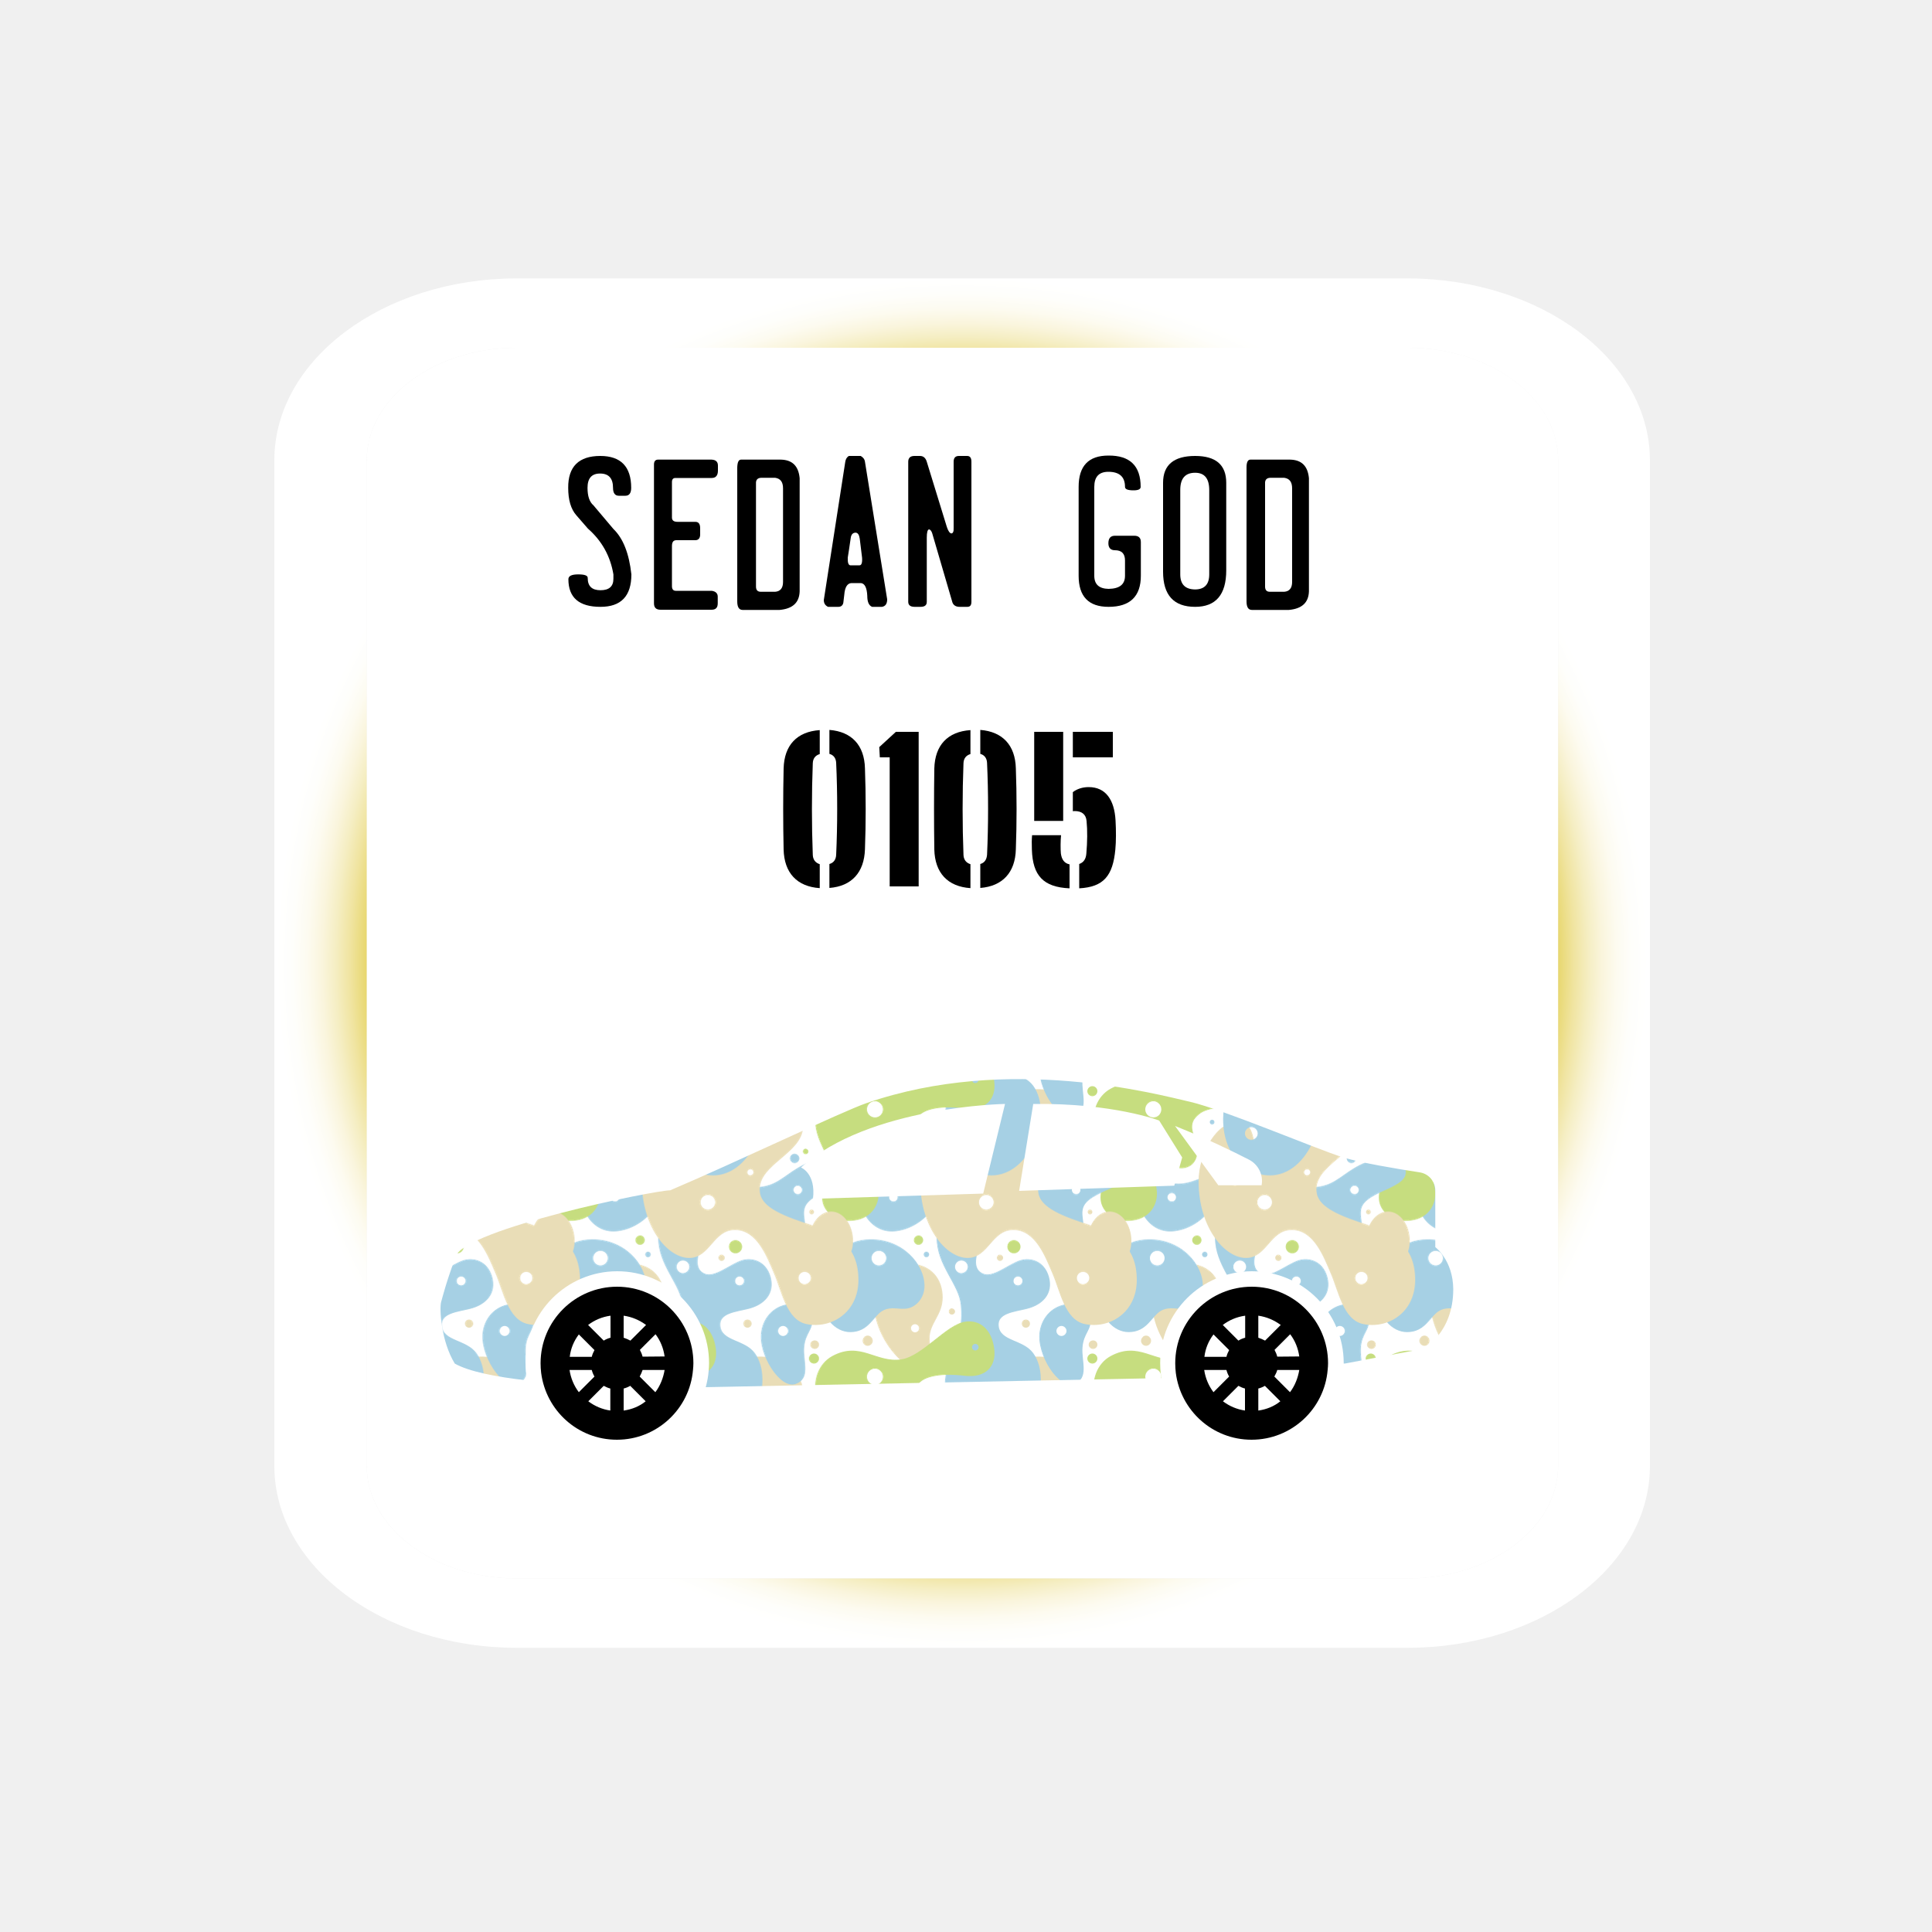
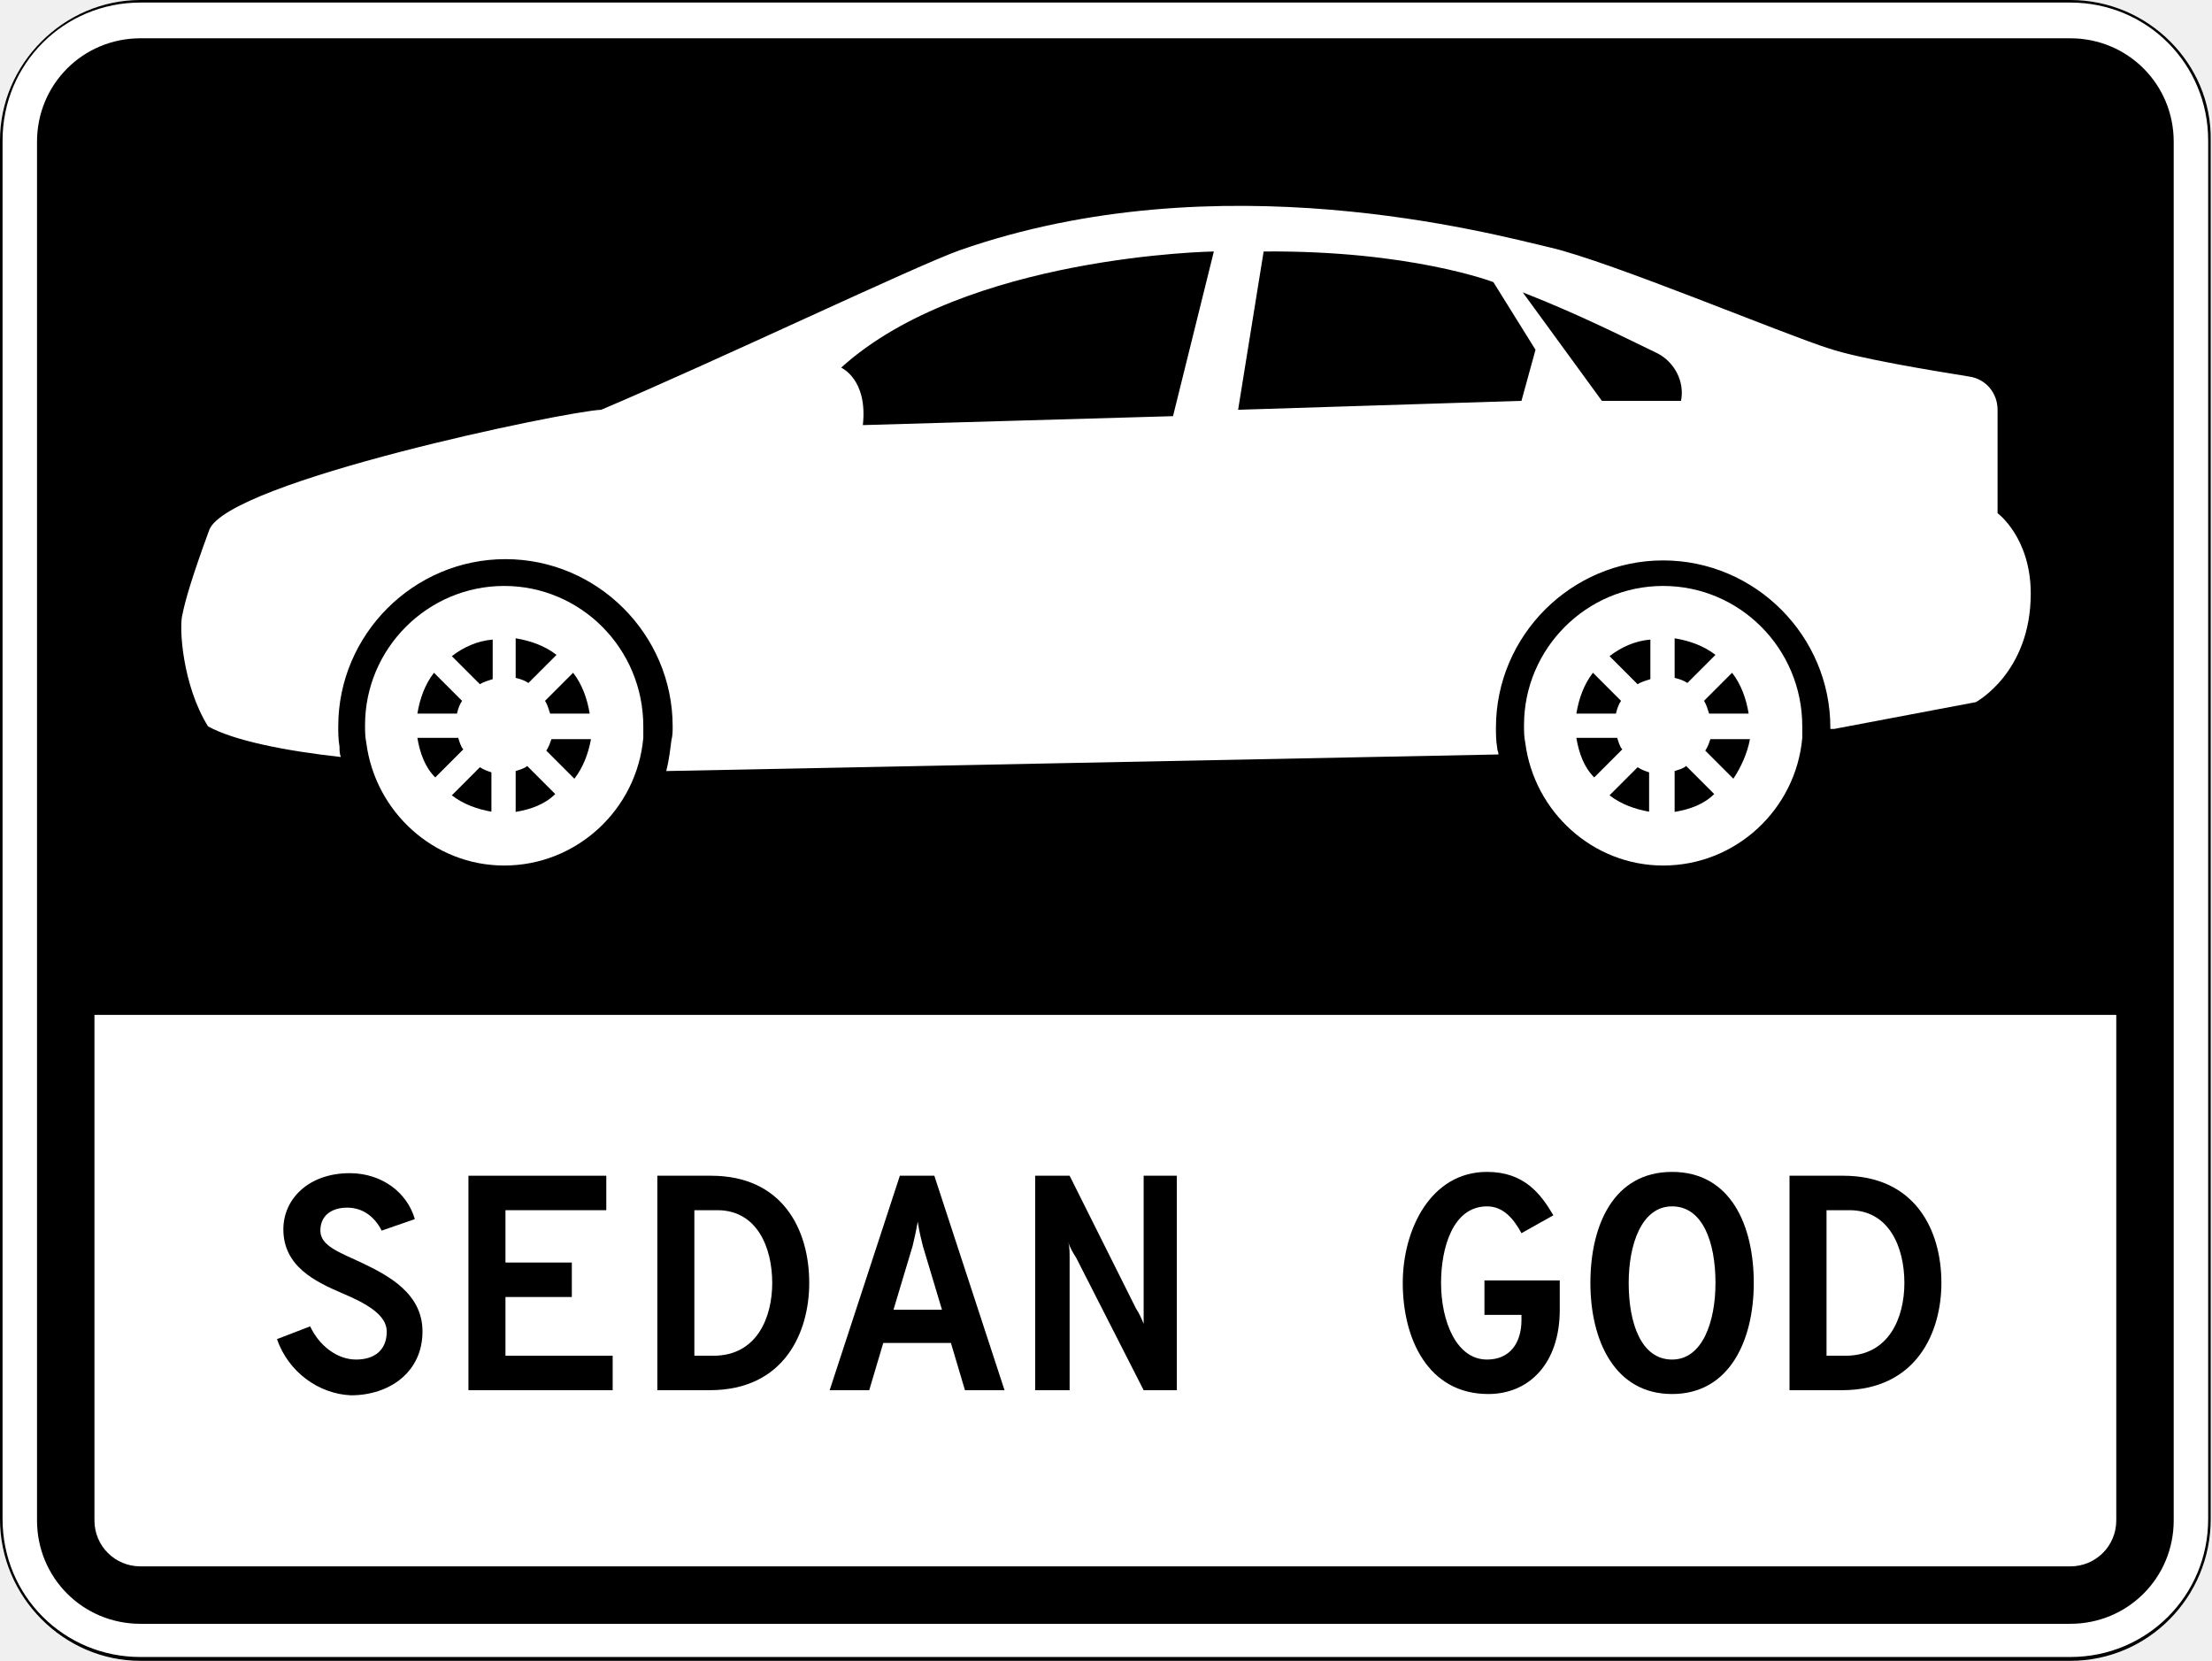
- <svg xmlns="http://www.w3.org/2000/svg" version="1.1" id="Layer_1" x="0px" y="0px" viewBox="0 0 1000 1000" style="enable-background:new 0 0 1000 1000;" xml:space="preserve">
+ <svg xmlns="http://www.w3.org/2000/svg" version="1.1" id="For_Sheets" x="0px" y="0px" viewBox="-412 435.9 173.3 130.1" style="enable-background:new -412 435.9 173.3 130.1;" xml:space="preserve">
  <style type="text/css">
- 	.st0{fill:none;}
- 	.st1{fill:#C6DD7F;}
- 	.st2{fill:#E9DDB7;}
- 	.st3{fill:#A6D0E4;}
- 	.st4{fill:#FFFFFF;}
- 	.st5{fill:url(#XMLID_7_);}
- 	.st6{fill:url(#Alyssa);}
+ 	.st0{fill:#FFFFFF;}
</style>
-   <pattern width="144.1" height="138.4" patternUnits="userSpaceOnUse" id="Alyssa" viewBox="100 -216.8 144.1 138.4" style="overflow:visible;">
+   <g>
    <g>
-       <polygon class="st0" points="100,-216.8 244.1,-216.8 244.1,-78.5 100,-78.5   " />
+       <path class="st0" d="M-400.9,565.9c-6,0-10.9-4.9-10.9-10.9V447c-0.1-6.1,4.8-11,10.9-11h151.2c6,0,10.9,4.9,10.9,10.9v108    c0,6-4.9,10.9-10.9,10.9L-400.9,565.9L-400.9,565.9z" />
+       <path d="M-249.8,436.1c6,0,10.8,4.8,10.8,10.8v108c0,6-4.8,10.8-10.8,10.8H-401c-6,0-10.8-4.8-10.8-10.8v-108    c0-6,4.8-10.8,10.8-10.8L-249.8,436.1 M-249.8,435.9H-401c-6,0-11,5-11,11v108c0,6.1,5,11.1,11,11.1h151.2c6.1,0,11-5,11-11.1    v-108C-238.7,440.9-243.7,435.9-249.8,435.9L-249.8,435.9z" />
+     </g>
+     <path d="M-249.8,438.9H-401c-4.5,0-8.1,3.6-8.1,8.1v108c0,4.5,3.6,8.1,8.1,8.1h151.2c4.5,0,8.1-3.6,8.1-8.1V447   C-241.7,442.5-245.3,438.9-249.8,438.9z M-246.2,555c0,2-1.6,3.6-3.6,3.6H-401c-2,0-3.6-1.6-3.6-3.6v-39.6h158.4L-246.2,555   L-246.2,555z" />
+     <g>
      <g>
-         <path class="st1" d="M311-58.3c-11.8-1.4-19.4,0.3-22.7,3.1c-3,2.5-5,5.4-2.2,11.9c2.9,7.1,1.5,14.7-5.5,15.9     c-6.2,1-10.9-4.8-11.2-12.3c-0.2-5.2-1.9-8.3-5.5-7.6c-3.6,0.7-4.6,5.9-3.6,11.8c1.4,8.1,5.5,11.8,6.2,20.2     c0.5,6.1-2.9,13.7-12.5,15c-9.3,1.4-15.9-4.3-16.6-10.5c-0.7-6.6,3.6-10.9,3.1-17.6c-0.5-6.7-4-10.2-5.9-17.3     c-2.8-10.5,1.2-19,7.8-22.7c14.7-8.1,22.8,3.6,36,1.6c10.9-1.7,23.3-18.2,33-19.5c8.2-1.2,13.8,4.7,15,14     C327.6-63,321.7-57.1,311-58.3z M268.8-57.8c0-2.3-1.9-4.2-4.2-4.2c-2.3,0-4.2,1.9-4.2,4.2s1.9,4.2,4.2,4.2     C267-53.6,268.8-55.5,268.8-57.8z M318.3-73.2c0-1-0.8-1.7-1.7-1.7s-1.7,0.8-1.7,1.7s0.8,1.7,1.7,1.7S318.3-72.2,318.3-73.2z" />
-       </g>
-       <g>
-         <path class="st2" d="M148.8-77.5c0,7.2,4.6,13.8-1,16.3c-8.5,3.8-28-14.3-28-36.2c0-12,8.7-19,17.8-19c12.3,0,18,8.2,18,17.5     C155.6-89.5,148.8-85.7,148.8-77.5z M143.4-82.9c0-1.1-0.9-2.1-2.1-2.1c-1.1,0-2.1,0.9-2.1,2.1c0,1.1,0.9,2.1,2.1,2.1     C142.5-80.8,143.4-81.7,143.4-82.9z" />
-         <path class="st3" d="M223.5-54c-7.9,2.7-19.4-15.3-17.7-27c1.2-8.2,7.1-13.2,13.1-14.2c7.5-1.3,12.9,2.6,13.3,7.2     c0.5,6.3-3.6,7.5-4.2,15C227.4-65.9,231.7-56.8,223.5-54z M219.7-81.5c0-1.4-1.2-2.6-2.6-2.6c-1.4,0-2.6,1.2-2.6,2.6     c0,1.4,1.2,2.6,2.6,2.6C218.5-78.9,219.7-80.1,219.7-81.5z" />
-         <path class="st2" d="M119.4-76.5c0,1.4-1.2,2.6-2.6,2.6c-1.4,0-2.6-1.2-2.6-2.6s1.2-2.6,2.6-2.6     C118.2-79.1,119.4-77.9,119.4-76.5z" />
-         <path class="st3" d="M184.6-84.2c0.7,8.1,12.7,7,17.9,14.2c10.5,14.5-1.2,46.4-21.6,46.4c-11.7,0-24.2-9.7-24.2-29.2     c0-15.8,10.2-21.5,8.3-42.2c-1-10.8-12.5-20.3-12.5-34.8c0-5.9,3.6-13.4,11.6-13.4c7.1,0,10.8,6,10.8,12.9c0,6.8-5.4,15.7,1.4,19     c5.2,2.6,13.2-4.8,19.5-6.8c5.2-1.6,12.4,0.2,14.8,8.5c2.5,8.9-3.3,14.7-11.6,16.7C192.5-91.3,184-90.6,184.6-84.2z M168.6-114.7     c0-1.8-1.5-3.3-3.3-3.3c-1.8,0-3.3,1.5-3.3,3.3c0,1.8,1.5,3.3,3.3,3.3C167.1-111.5,168.6-112.9,168.6-114.7z M194.6-105.1     c1.3,0,2.3-1,2.3-2.3c0-1.3-1-2.3-2.3-2.3c-1.3,0-2.3,1-2.3,2.3C192.2-106.1,193.3-105.1,194.6-105.1z M174.6-45.4     c0-1.8-1.5-3.3-3.3-3.3c-1.8,0-3.3,1.5-3.3,3.3c0,1.8,1.5,3.3,3.3,3.3C173.1-42.1,174.6-43.6,174.6-45.4z" />
-         <path class="st1" d="M166.9-58.3c-11.8-1.4-19.4,0.3-22.7,3.1c-3,2.5-5,5.4-2.2,11.9c2.9,7.1,1.5,14.7-5.5,15.9     c-6.2,1-10.9-4.8-11.2-12.3c-0.2-5.2-1.9-8.3-5.5-7.6c-3.6,0.7-4.6,5.9-3.6,11.8c1.4,8.1,5.5,11.8,6.2,20.2     c0.5,6.1-2.9,13.7-12.5,15c-9.3,1.4-15.9-4.3-16.6-10.5c-0.7-6.6,3.6-10.9,3.1-17.6c-0.5-6.7-4-10.2-5.9-17.3     c-2.8-10.5,1.2-19,7.8-22.7c14.7-8.1,22.8,3.6,36,1.6c10.9-1.7,23.3-18.2,33-19.5c8.2-1.2,13.8,4.7,15,14     C183.5-63,177.6-57.1,166.9-58.3z M124.7-57.8c0-2.3-1.9-4.2-4.1-4.2c-2.3,0-4.2,1.9-4.2,4.2s1.9,4.2,4.2,4.2     C122.9-53.6,124.7-55.5,124.7-57.8z M174.2-73.2c0-1-0.8-1.7-1.7-1.7c-1,0-1.7,0.8-1.7,1.7s0.8,1.7,1.7,1.7     C173.4-71.4,174.2-72.2,174.2-73.2z" />
-       </g>
-       <g>
-         <path class="st3" d="M290.3-104.8c0,6.2-4.2,10.7-8.6,11.6c-4.5,0.9-8.3-1.3-13,1.2c-4.8,2.6-7.1,11.1-16.8,11.1     c-8,0-15.2-8-15.2-18.8c0-20.2,13.1-29.2,25.6-29.2C278.9-129.1,290.3-116.4,290.3-104.8z M270.6-119.2c0-2.1-1.7-3.8-3.8-3.8     c-2.1,0-3.8,1.7-3.8,3.8c0,2.1,1.7,3.8,3.8,3.8C268.9-115.4,270.6-117.1,270.6-119.2z" />
-         <path class="st1" d="M311-196.7c-11.8-1.4-19.4,0.3-22.7,3.1c-3,2.5-5,5.4-2.2,11.9c2.9,7.1,1.5,14.7-5.5,15.9     c-6.2,1-10.9-4.8-11.2-12.3c-0.2-5.2-1.9-8.3-5.5-7.6c-3.6,0.7-4.6,5.9-3.6,11.8c1.4,8.1,5.5,11.8,6.2,20.2     c0.5,6.1-2.9,13.7-12.5,15c-9.3,1.4-15.9-4.3-16.6-10.5c-0.7-6.6,3.6-10.9,3.1-17.6c-0.5-6.7-4-10.2-5.9-17.3     c-2.8-10.5,1.2-19,7.8-22.7c14.7-8.1,22.8,3.6,36,1.6c10.9-1.7,23.3-18.2,33-19.5c8.2-1.2,13.8,4.7,15,14     C327.6-201.3,321.7-195.4,311-196.7z M268.8-196.2c0-2.3-1.9-4.2-4.2-4.2c-2.3,0-4.2,1.9-4.2,4.2c0,2.3,1.9,4.2,4.2,4.2     C267-192,268.8-193.9,268.8-196.2z M318.3-211.5c0-1-0.8-1.7-1.7-1.7s-1.7,0.8-1.7,1.7c0,1,0.8,1.7,1.7,1.7     S318.3-210.6,318.3-211.5z" />
-       </g>
-       <g>
-         <path class="st3" d="M131.8-133.2c-14,2-21.2-13.3-17.7-20.3c3.7-7.3,12.1-4.2,19.5-4.2c9.7,0,16.4-7.6,20.4-2.3     C158.3-154.4,149-135.6,131.8-133.2z M132.3-150.7c0-1.2-1-2.2-2.2-2.2c-1.2,0-2.2,1-2.2,2.2c0,1.2,1,2.2,2.2,2.2     C131.3-148.4,132.3-149.4,132.3-150.7z" />
-         <path class="st2" d="M148.8-215.9c0,7.2,4.6,13.8-1,16.3c-8.5,3.8-28-14.3-28-36.2c0-12,8.7-19,17.8-19c12.3,0,18,8.2,18,17.5     C155.6-227.9,148.8-224.1,148.8-215.9z M143.4-221.2c0-1.1-0.9-2.1-2.1-2.1c-1.1,0-2.1,0.9-2.1,2.1c0,1.1,0.9,2.1,2.1,2.1     C142.5-219.2,143.4-220.1,143.4-221.2z" />
-         <path class="st3" d="M146.2-104.8c0,6.2-4.2,10.7-8.6,11.6c-4.5,0.9-8.3-1.3-13,1.2c-4.8,2.6-7.1,11.1-16.8,11.1     c-8,0-15.2-8-15.2-18.8c0-20.2,13.1-29.2,25.6-29.2C134.7-129.1,146.2-116.4,146.2-104.8z M126.4-119.2c0-2.1-1.7-3.8-3.8-3.8     c-2.1,0-3.8,1.7-3.8,3.8c0,2.1,1.7,3.8,3.8,3.8C124.7-115.4,126.4-117.1,126.4-119.2z" />
-         <path class="st1" d="M145.5-128.5c0,1.3-1.1,2.4-2.4,2.4c-1.3,0-2.4-1.1-2.4-2.4c0-1.3,1.1-2.4,2.4-2.4     C144.4-131,145.5-129.9,145.5-128.5z" />
-         <path class="st3" d="M229.2-147c-3.2,4.7,1,10.7-1.4,15.2c-2.4,4.5-6.7,5-9.9,2.6c-3.6-2.8-3.4-6.6-8.3-8.8     c-5.5-2.5-18,2.2-19.7-7.3c-0.9-4.8,2.4-8.6,7.3-9.7c6.1-1.4,9.4-0.2,15.4-3.1c6.1-2.9,11.2-9,22.1-12.1     c10.4-3,16.1,1.6,16.6,5.9C252.3-155.9,234.2-154.4,229.2-147z M226.9-154.5c0-1.2-1-2.2-2.2-2.2c-1.2,0-2.2,1-2.2,2.2     c0,1.2,1,2.2,2.2,2.2C225.9-152.2,226.9-153.2,226.9-154.5z" />
-         <path class="st2" d="M256.1-107.9c0,17.2-14.5,25.5-27,22.8c-10.3-2.2-12.8-17.3-16.7-26.2c-3.7-8.6-8.8-22.5-20.2-22.5     c-11.2,0-12.8,14.5-23.7,14.5c-11,0-24.5-15.7-24.5-39.7c0-14.7,9.8-31.5,20.8-30.7c11.7,0.8,4.5,19.7,15.3,19.7     c9.5,0,7.9-16.3,9.2-23.3c1.7-9,6.8-14.2,18.5-13.2c14.4,1.2,22.3,13.5,18.9,23.3c-4,11.5-23.9,17.3-21.5,30.5     c1.3,7.6,13,12,26,16.2C245.8-131.7,256.1-125,256.1-107.9z M211.2-183.7c0,1.8,1.5,3.3,3.3,3.3c1.8,0,3.3-1.5,3.3-3.3     s-1.5-3.3-3.3-3.3C212.6-187,211.2-185.5,211.2-183.7z M164.5-158.8c0-1-0.8-1.7-1.7-1.7c-1,0-1.7,0.8-1.7,1.7     c0,1,0.8,1.7,1.7,1.7C163.7-157.1,164.5-157.8,164.5-158.8z M182-148.1c0-2.1-1.7-3.8-3.8-3.8c-2.1,0-3.8,1.7-3.8,3.8     c0,2.1,1.7,3.8,3.8,3.8C180.2-144.3,182-146,182-148.1z M201.8-163.6c0-0.9-0.7-1.6-1.6-1.6c-0.9,0-1.6,0.7-1.6,1.6     c0,0.9,0.7,1.6,1.6,1.6C201.1-162.1,201.8-162.8,201.8-163.6z M231.5-108.9c0-1.8-1.4-3.2-3.2-3.2c-1.8,0-3.2,1.4-3.2,3.2     c0,1.8,1.4,3.2,3.2,3.2C230.1-105.8,231.5-107.2,231.5-108.9z" />
-         <path class="st3" d="M223.5-192.4c-7.9,2.7-19.4-15.3-17.7-27c1.2-8.2,7.1-13.2,13.1-14.2c7.5-1.3,12.9,2.6,13.3,7.2     c0.5,6.3-3.6,7.5-4.2,15C227.4-204.3,231.7-195.2,223.5-192.4z M219.7-219.9c0-1.4-1.2-2.6-2.6-2.6c-1.4,0-2.6,1.2-2.6,2.6     c0,1.4,1.2,2.6,2.6,2.6C218.5-217.3,219.7-218.4,219.7-219.9z" />
-         <path class="st2" d="M119.4-214.8c0,1.4-1.2,2.6-2.6,2.6c-1.4,0-2.6-1.2-2.6-2.6c0-1.4,1.2-2.6,2.6-2.6     C118.2-217.4,119.4-216.3,119.4-214.8z" />
-         <path class="st2" d="M253.3-128.1c0-8.4-5.1-15.2-11.3-15.2s-11.3,6.8-11.3,15.2c0,8.4,5.1,12.4,11.3,12.4     S253.3-119.7,253.3-128.1z" />
-         <path class="st3" d="M184.6-222.6c0.7,8.1,12.7,7,17.9,14.2c10.5,14.5-1.2,46.4-21.6,46.4c-11.7,0-24.2-9.7-24.2-29.2     c0-15.8,10.2-21.5,8.3-42.2c-1-10.8-12.5-20.3-12.5-34.8c0-5.9,3.6-13.4,11.6-13.4c7.1,0,10.8,6,10.8,12.9c0,6.8-5.4,15.7,1.4,19     c5.2,2.6,13.2-4.8,19.5-6.8c5.2-1.6,12.4,0.2,14.8,8.5c2.5,8.9-3.3,14.7-11.6,16.7C192.5-229.7,184-229,184.6-222.6z      M168.6-253.1c0-1.8-1.5-3.3-3.3-3.3c-1.8,0-3.3,1.5-3.3,3.3c0,1.8,1.5,3.3,3.3,3.3C167.1-249.8,168.6-251.3,168.6-253.1z      M194.6-243.4c1.3,0,2.3-1,2.3-2.3c0-1.3-1-2.3-2.3-2.3c-1.3,0-2.3,1-2.3,2.3C192.2-244.5,193.3-243.4,194.6-243.4z M174.6-183.7     c0-1.8-1.5-3.3-3.3-3.3c-1.8,0-3.3,1.5-3.3,3.3c0,1.8,1.5,3.3,3.3,3.3C173.1-180.5,174.6-181.9,174.6-183.7z" />
-         <path class="st1" d="M166.9-196.7c-11.8-1.4-19.4,0.3-22.7,3.1c-3,2.5-5,5.4-2.2,11.9c2.9,7.1,1.5,14.7-5.5,15.9     c-6.2,1-10.9-4.8-11.2-12.3c-0.2-5.2-1.9-8.3-5.5-7.6c-3.6,0.7-4.6,5.9-3.6,11.8c1.4,8.1,5.5,11.8,6.2,20.2     c0.5,6.1-2.9,13.7-12.5,15c-9.3,1.4-15.9-4.3-16.6-10.5c-0.7-6.6,3.6-10.9,3.1-17.6c-0.5-6.7-4-10.2-5.9-17.3     c-2.8-10.5,1.2-19,7.8-22.7c14.7-8.1,22.8,3.6,36,1.6c10.9-1.7,23.3-18.2,33-19.5c8.2-1.2,13.8,4.7,15,14     C183.5-201.3,177.6-195.4,166.9-196.7z M124.7-196.2c0-2.3-1.9-4.2-4.1-4.2c-2.3,0-4.2,1.9-4.2,4.2c0,2.3,1.9,4.2,4.2,4.2     C122.9-192,124.7-193.9,124.7-196.2z M174.2-211.5c0-1-0.8-1.7-1.7-1.7c-1,0-1.7,0.8-1.7,1.7c0,1,0.8,1.7,1.7,1.7     C173.4-209.8,174.2-210.6,174.2-211.5z" />
-         <path class="st1" d="M230.2-174.4c0,0.8-0.6,1.4-1.4,1.4c-0.8,0-1.4-0.6-1.4-1.4c0-0.8,0.6-1.4,1.4-1.4     C229.6-175.7,230.2-175.1,230.2-174.4z" />
-         <path class="st2" d="M235.7-212.8c0,1.2-1,2.2-2.2,2.2s-2.3-1-2.3-2.2c0-1.2,1-2.2,2.3-2.2S235.7-214,235.7-212.8z" />
-         <path class="st3" d="M152.2-189.6c0,0.7-0.5,1.2-1.2,1.2s-1.2-0.5-1.2-1.2s0.5-1.2,1.2-1.2S152.2-190.2,152.2-189.6z" />
-         <path class="st3" d="M148.6-121.1c0,0.8-0.6,1.4-1.4,1.4s-1.4-0.6-1.4-1.4c0-0.8,0.6-1.4,1.4-1.4S148.6-121.9,148.6-121.1z" />
-         <path class="st2" d="M233.1-143.1c0,0.7-0.5,1.2-1.2,1.2c-0.7,0-1.2-0.5-1.2-1.2c0-0.7,0.5-1.2,1.2-1.2     C232.6-144.3,233.1-143.7,233.1-143.1z" />
-         <path class="st1" d="M195.9-125.1c0,1.9-1.5,3.4-3.4,3.4c-1.9,0-3.4-1.5-3.4-3.4c0-1.9,1.5-3.4,3.4-3.4     C194.3-128.5,195.9-127,195.9-125.1z" />
-         <path class="st2" d="M200.8-85.3c0,1.2-0.9,2.1-2.1,2.1s-2.1-0.9-2.1-2.1s0.9-2.1,2.1-2.1S200.8-86.4,200.8-85.3z" />
-         <path class="st2" d="M162-91.6c0,0.9-0.7,1.6-1.6,1.6c-0.9,0-1.6-0.7-1.6-1.6c0-0.9,0.7-1.6,1.6-1.6     C161.3-93.1,162-92.4,162-91.6z" />
-         <path class="st1" d="M235.7-205.6c0,1.4-1.2,2.6-2.6,2.6c-1.4,0-2.6-1.2-2.6-2.6c0-1.4,1.2-2.6,2.6-2.6     C234.5-208.2,235.7-207.1,235.7-205.6z" />
-         <path class="st3" d="M225.5-170.8c0,1.3-1.1,2.4-2.4,2.4c-1.3,0-2.4-1.1-2.4-2.4s1.1-2.4,2.4-2.4     C224.4-173.1,225.5-172.1,225.5-170.8z" />
-         <path class="st2" d="M127.7-164.2c0,1.4-1.2,2.6-2.6,2.6c-1.4,0-2.6-1.2-2.6-2.6c0-1.4,1.2-2.6,2.6-2.6     C126.5-166.8,127.7-165.6,127.7-164.2z" />
-         <path class="st3" d="M122.7-171.3c0,0.7-0.6,1.3-1.3,1.3c-0.7,0-1.3-0.6-1.3-1.3s0.6-1.3,1.3-1.3     C122.1-172.6,122.7-172,122.7-171.3z" />
-         <path class="st2" d="M186.9-119.4c0,0.9-0.7,1.6-1.6,1.6c-0.9,0-1.6-0.7-1.6-1.6c0-0.9,0.7-1.6,1.6-1.6     C186.2-120.9,186.9-120.2,186.9-119.4z" />
-       </g>
-       <g>
-         <path class="st3" d="M85-147c-3.2,4.7,1,10.7-1.4,15.2c-2.4,4.5-6.7,5-9.9,2.6c-3.6-2.8-3.4-6.6-8.3-8.8     c-5.5-2.5-18,2.2-19.7-7.3c-0.9-4.8,2.4-8.6,7.3-9.7c6.1-1.4,9.4-0.2,15.4-3.1c6.1-2.9,11.2-9,22.1-12.1     c10.4-3,16.1,1.6,16.6,5.9C108.2-155.9,90-154.4,85-147z M82.8-154.5c0-1.2-1-2.2-2.2-2.2c-1.2,0-2.2,1-2.2,2.2     c0,1.2,1,2.2,2.2,2.2C81.8-152.2,82.8-153.2,82.8-154.5z" />
-         <path class="st2" d="M112-107.9c0,17.2-14.5,25.5-27,22.8c-10.3-2.2-12.8-17.3-16.7-26.2c-3.7-8.6-8.8-22.5-20.2-22.5     c-11.2,0-12.8,14.5-23.7,14.5c-11,0-24.5-15.7-24.5-39.7c0-14.7,9.8-31.5,20.8-30.7c11.7,0.8,4.5,19.7,15.3,19.7     c9.5,0,7.9-16.3,9.2-23.3c1.7-9,6.8-14.2,18.5-13.2c14.4,1.2,22.3,13.5,18.9,23.3c-4,11.5-23.9,17.3-21.5,30.5     c1.3,7.6,13,12,26,16.2C101.7-131.7,112-125,112-107.9z M67-183.7c0,1.8,1.5,3.3,3.3,3.3c1.8,0,3.3-1.5,3.3-3.3s-1.5-3.3-3.3-3.3     C68.5-187,67-185.5,67-183.7z M20.4-158.8c0-1-0.8-1.7-1.7-1.7c-1,0-1.7,0.8-1.7,1.7c0,1,0.8,1.7,1.7,1.7     C19.6-157.1,20.4-157.8,20.4-158.8z M37.8-148.1c0-2.1-1.7-3.8-3.8-3.8c-2.1,0-3.8,1.7-3.8,3.8c0,2.1,1.7,3.8,3.8,3.8     C36.1-144.3,37.8-146,37.8-148.1z M57.7-163.6c0-0.9-0.7-1.6-1.6-1.6c-0.9,0-1.6,0.7-1.6,1.6c0,0.9,0.7,1.6,1.6,1.6     C57-162.1,57.7-162.8,57.7-163.6z M87.4-108.9c0-1.8-1.4-3.2-3.2-3.2c-1.8,0-3.2,1.4-3.2,3.2c0,1.8,1.4,3.2,3.2,3.2     C85.9-105.8,87.4-107.2,87.4-108.9z" />
-         <path class="st2" d="M109.2-128.1c0-8.4-5.1-15.2-11.3-15.2s-11.3,6.8-11.3,15.2c0,8.4,5.1,12.4,11.3,12.4     S109.2-119.7,109.2-128.1z" />
+         <g>
+           <path class="st0" d="M-372.5,481.8c-6,0-10.9,4.9-10.9,10.9c0,0.5,0,0.9,0.1,1.4c0.7,5.4,5.3,9.6,10.8,9.6      c5.7,0,10.4-4.4,10.9-10c0-0.3,0-0.6,0-0.9C-361.6,486.7-366.5,481.8-372.5,481.8z M-378,488.6l2.2,2.2c-0.2,0.3-0.3,0.6-0.4,1      h-3.1C-379.1,490.6-378.7,489.5-378,488.6z M-379.3,493.7h3.2c0.1,0.3,0.2,0.7,0.4,0.9l-2.2,2.2      C-378.7,496-379.1,494.9-379.3,493.7z M-373.4,499.5c-1.2-0.2-2.3-0.6-3.2-1.3l2.2-2.2c0.3,0.2,0.6,0.3,0.9,0.4v3.1H-373.4z       M-373.4,489.1c-0.3,0.1-0.7,0.2-1,0.4l-2.2-2.2c0.9-0.7,2-1.2,3.2-1.3V489.1z M-371.6,485.9c1.2,0.2,2.3,0.6,3.2,1.3l-2.2,2.2      c-0.3-0.2-0.6-0.3-1-0.4V485.9L-371.6,485.9z M-371.6,499.5v-3.2c0.3-0.1,0.7-0.2,0.9-0.4l2.2,2.2      C-369.3,498.9-370.4,499.3-371.6,499.5z M-367,496.9l-2.2-2.2c0.2-0.3,0.3-0.6,0.4-0.9h3.1C-365.9,494.9-366.3,496-367,496.9z       M-368.9,491.8c-0.1-0.3-0.2-0.7-0.4-1l2.2-2.2c0.7,0.9,1.1,2,1.3,3.2H-368.9L-368.9,491.8z" />
+           <path class="st0" d="M-281.7,481.8c-6,0-10.9,4.9-10.9,10.9c0,0.5,0,0.9,0.1,1.4c0.7,5.4,5.3,9.6,10.8,9.6      c5.7,0,10.4-4.4,10.9-10c0-0.3,0-0.6,0-0.9C-270.8,486.7-275.7,481.8-281.7,481.8z M-287.2,488.6l2.2,2.2      c-0.2,0.3-0.3,0.6-0.4,1h-3.1C-288.3,490.6-287.9,489.5-287.2,488.6z M-288.5,493.7h3.2c0.1,0.3,0.2,0.7,0.4,0.9l-2.2,2.2      C-287.9,496-288.3,494.9-288.5,493.7z M-282.7,499.5c-1.2-0.2-2.3-0.6-3.2-1.3l2.2-2.2c0.3,0.2,0.6,0.3,0.9,0.4v3.1H-282.7z       M-282.7,489.1c-0.3,0.1-0.7,0.2-1,0.4l-2.2-2.2c0.9-0.7,2-1.2,3.2-1.3V489.1L-282.7,489.1z M-280.8,485.9      c1.2,0.2,2.3,0.6,3.2,1.3l-2.2,2.2c-0.3-0.2-0.6-0.3-1-0.4V485.9L-280.8,485.9z M-280.8,499.5v-3.2c0.3-0.1,0.7-0.2,0.9-0.4      l2.2,2.2C-278.5,498.9-279.6,499.3-280.8,499.5z M-276.2,496.9l-2.2-2.2c0.2-0.3,0.3-0.6,0.4-0.9h3.1      C-275.1,494.9-275.6,496-276.2,496.9z M-278.1,491.8c-0.1-0.3-0.2-0.7-0.4-1l2.2-2.2c0.7,0.9,1.1,2,1.3,3.2H-278.1L-278.1,491.8      z" />
+           <path class="st0" d="M-255.5,476.1V468c0-1.3-0.9-2.4-2.2-2.6c-3.1-0.5-8.6-1.4-11-2.2c-3.5-1.1-17.1-6.8-21.8-7.9      c-4.7-1.1-26-6.9-46.3,0.2c-3.4,1.2-18.9,8.6-28.1,12.5c-2.7,0.1-29.2,5.6-30.7,9.4c-1.4,3.8-1.9,5.6-2.1,6.6      c-0.3,1,0,5.6,2,8.8c2,1.1,5.9,1.9,10.4,2.4c-0.1-0.3-0.1-0.5-0.1-0.8c-0.1-0.6-0.1-1.1-0.1-1.6c0-7.2,5.9-13.1,13.1-13.1      s13.1,5.9,13.1,13.1c0,0.4,0,0.7-0.1,1.1c-0.1,0.8-0.2,1.6-0.4,2.4l0,0l65.2-1.3c0-0.2-0.1-0.3-0.1-0.5      c-0.1-0.6-0.1-1.1-0.1-1.6c0-7.2,5.9-13.1,13.1-13.1s13.1,5.9,13.1,13.1v0.1h0.3l11.1-2.1c0,0,4.3-2.3,4.3-8.5      C-252.9,478-255.5,476.1-255.5,476.1z M-320.1,468.5l-24.3,0.7c0.4-3.6-1.7-4.5-1.7-4.5c9.7-8.8,29.2-9.1,29.2-9.1L-320.1,468.5      z M-292.8,467.3L-315,468l2-12.4c11.5-0.1,18,2.4,18,2.4l3.3,5.3L-292.8,467.3z M-280.3,467.3h-6.2l-6.2-8.5      c4.6,1.8,8.3,3.7,10.6,4.8C-280.8,464.3-280,465.8-280.3,467.3z" />
+         </g>
      </g>
    </g>
-   </pattern>
-   <g id="XMLID_5_">
-     <path id="XMLID_19_" class="st4" d="M728.7,180H267.3c-42.7,0.1-77.3,26.1-77.5,58.1v520.8c0.2,32,34.8,58,77.5,58.1H729   c42.7-0.1,77.3-26.1,77.5-58.1V238.1C806.4,205.9,771.5,180,728.7,180z" />
-     <radialGradient id="XMLID_7_" cx="498" cy="498.5" r="355.183" gradientUnits="userSpaceOnUse">
-       <stop offset="0.739" style="stop-color:#FFFFFF;stop-opacity:0" />
-       <stop offset="0.806" style="stop-color:#FFFFFF;stop-opacity:0.43" />
-       <stop offset="0.817" style="stop-color:#FFFFFF;stop-opacity:0.5" />
-       <stop offset="0.823" style="stop-color:#DBC01F" />
-       <stop offset="0.83" style="stop-color:#F1DC3A" />
-       <stop offset="0.835" style="stop-color:#F5E13F" />
-       <stop offset="0.839" style="stop-color:#DBC01F" />
-       <stop offset="0.852" style="stop-color:#E1CB46" />
-       <stop offset="0.872" style="stop-color:#E9D976" />
-       <stop offset="0.892" style="stop-color:#F0E4A0" />
-       <stop offset="0.913" style="stop-color:#F5EEC3" />
-       <stop offset="0.933" style="stop-color:#FAF5DD" />
-       <stop offset="0.954" style="stop-color:#FDFBF0" />
-       <stop offset="0.976" style="stop-color:#FEFEFB" />
-       <stop offset="0.999" style="stop-color:#FFFFFF" />
-     </radialGradient>
-     <path id="XMLID_16_" class="st5" d="M267.3,144.1H729c69,0.3,124.8,42.2,125,94v520.8c-0.1,51.9-56.2,93.9-125.3,94H267.3   c-69.2-0.1-125.2-42.1-125.3-94V238.1C142.1,186.2,198.2,144.2,267.3,144.1z M729,180H267.3c-42.7,0.1-77.3,26.1-77.5,58.1v520.8   c0.2,32,34.8,58,77.5,58.1H729c42.7-0.1,77.3-26.1,77.5-58.1V238.1c-0.2-32.1-35-58.1-77.9-58.1H729z" />
-     <g id="XMLID_62_">
-       <path id="XMLID_63_" d="M310.7,236c10.6,0,16,5.5,16,16.5c0,2.7-1,4.1-3,4.1h-3.4c-2,0-3-1.4-3-4.1c0-4.9-2.2-7.4-6.7-7.4    c-4.4,0-6.5,2.5-6.5,7.4c0,4.3,1,7.3,3.1,9.1l10.3,12.2c5,4.8,8.1,12.6,9.3,23.5c0,11.2-5.3,16.8-16,16.8    c-11.1,0-16.6-4.8-16.6-14.3c0-1.7,1.7-2.5,5.1-2.5c3.3,0,5,0.6,4.9,1.9c0,4.2,2.2,6.3,6.6,6.3c4.5,0,6.7-2,6.7-5.9l0-2.3    c-1.6-9.5-6-17.4-13.2-23.7l-6-6.9c-2.8-3.2-4.2-7.9-4.2-14.2C294,241.5,299.6,236,310.7,236z" />
-       <path id="XMLID_65_" d="M340.6,237.9h27.7c2.2,0.1,3.3,1.1,3.3,3.1v2.6c0,2.5-1.1,3.8-3.2,3.8h-18.8c-1.2,0-1.8,0.7-1.8,2.1    l0,18.4c0,1.5,1,2.2,2.9,2.2h9.2c1.7,0,2.5,1.1,2.5,3.3v3.5c-0.1,1.8-1,2.7-2.5,2.7h-9.8c-1.6,0-2.3,1-2.3,3.1v20.7    c0,1.6,0.7,2.4,2,2.4h18.6c2.1,0.3,3.2,1.4,3.1,3.3v3.2c0,2.2-1,3.3-3.2,3.3h-26.4c-2.3,0-3.4-1.1-3.4-3.3v-71.9    C338.5,238.8,339.2,237.9,340.6,237.9z" />
-       <path id="XMLID_67_" d="M383.6,237.9h20.5c6,0.1,9.2,3.3,9.8,9.6v58.6c-0.2,5.9-3.7,9-10.4,9.6h-19.1c-1.9,0-2.8-1.5-2.8-4.4    v-69.4C381.7,239.2,382.3,237.9,383.6,237.9z M391.3,249.7v53.9c0,1.8,0.8,2.7,2.5,2.7h7.4c2.7-0.2,4.1-1.9,4.1-5.1v-48.4    c0-3.3-1.3-5.1-4.1-5.5h-7C392.4,247.3,391.4,248.1,391.3,249.7z" />
-       <path id="XMLID_70_" d="M439.4,236h6.1c1.2,0.7,2,1.6,2.2,3l11.5,71.2c0,2.3-0.9,3.6-2.7,3.9h-5.1c-1.7-0.7-2.5-2.6-2.5-5.7    c-0.2-4.2-1.3-6.4-3.3-6.6l-4.9,0c-2.1,0.1-3.4,2.1-3.7,6l-0.5,4.2c-0.3,1.4-1.2,2.1-2.6,2.1h-5.3c-1.5-0.7-2.2-1.9-2.2-3.5    l11.1-71.5C437.7,237.7,438.3,236.6,439.4,236z M439.4,284.8l-0.6,3.8c-0.1,2.5,0.3,3.9,1.3,4h4.7c1.1,0.1,1.6-1.3,1.4-4l-1.2-9.8    c-0.3-1.9-0.9-3-2.1-3.1c-1.5,0-2.4,1-2.6,3L439.4,284.8z" />
-       <path id="XMLID_73_" d="M476.2,236c1.7,0,2.9,1,3.5,3l10.4,33.8c0.7,2.1,1.5,3.2,2.3,3.3c0.8,0,1.3-0.9,1.2-2.8V239    c0-2,0.9-3,2.7-3h4.3c1.5,0,2.2,1,2.2,3v72.5c0,1.8-0.7,2.6-2.1,2.6h-4c-1.8,0-3.1-0.7-3.7-2.2l-10.5-35.9c-0.4-1.2-0.9-1.8-1.6-2    c-0.8,0.1-1.2,1.5-1.2,4.3v33.2c0,1.8-1.1,2.6-3.3,2.6h-3c-2.2,0-3.3-0.9-3.3-2.6V239c0-2,1.1-3,3.2-3H476.2z" />
-       <path id="XMLID_75_" d="M590.4,252c0,1.2-1.2,1.8-3.7,1.8c-3,0-4.4-0.6-4.4-1.8c0-5.2-2.9-7.8-8.6-7.8c-4.9,0-7.3,2.6-7.3,7.8v46    c0,4.5,2.5,6.7,7.4,6.8c5.7-0.1,8.5-2.3,8.5-6.8v-7.9c0-3.5-1.7-5.3-5.2-5.3c-2.2,0-3.4-1.2-3.4-3.6c0-2.6,1.1-3.9,3.4-3.9h10    c2.3,0,3.4,1.1,3.4,3.3V298c0,10.7-5.6,16.1-16.7,16.1c-10.4,0-15.5-5.4-15.5-16.1v-46c0-10.8,5.1-16.2,15.4-16.2    C584.8,235.7,590.4,241.1,590.4,252z" />
-       <path id="XMLID_77_" d="M618.6,236c10.7,0,16.1,4.6,16.1,13.9v45.3c0,12.6-5.4,18.9-16.1,18.9c-11.1,0-16.6-6.1-16.6-18.2v-46    C602,240.7,607.5,236,618.6,236z M610.9,253.6v43.7c0,5.1,2.5,7.7,7.6,7.8c4.9,0,7.4-2.6,7.4-7.8v-43.6c0-6-2.4-9-7.3-9    C613.5,244.7,610.9,247.6,610.9,253.6z" />
-       <path id="XMLID_80_" d="M647.2,237.9h20.5c6,0.1,9.2,3.3,9.8,9.6v58.6c-0.2,5.9-3.7,9-10.4,9.6H648c-1.9,0-2.8-1.5-2.8-4.4v-69.4    C645.2,239.2,645.9,237.9,647.2,237.9z M654.8,249.7v53.9c0,1.8,0.8,2.7,2.5,2.7h7.4c2.7-0.2,4.1-1.9,4.1-5.1v-48.4    c0-3.3-1.3-5.1-4.1-5.5h-7C655.9,247.3,654.9,248.1,654.8,249.7z" />
-     </g>
-   </g>
-   <g id="XMLID_11_">
-     <path id="XMLID_49_" d="M405.6,397.8c0.3-12.1,6.9-19.1,18.7-19.9v12.4c-2.3,0.7-3.5,2.3-3.6,4.7c-0.6,15.3-0.6,32.2,0,47.5   c0.1,2.5,1.4,4.1,3.6,4.8v12.4c-11.8-0.8-18.4-7.9-18.7-20C405.3,426.2,405.3,411.3,405.6,397.8z M429.3,447.2   c2.2-0.6,3.4-2.3,3.5-4.8c0.7-15.3,0.7-32.2,0-47.5c-0.1-2.4-1.3-4.1-3.5-4.7v-12.4c11.5,0.9,18.1,7.9,18.4,19.9   c0.5,13.6,0.5,28.5,0,41.9c-0.4,12-6.9,19.1-18.4,20V447.2z" />
-     <path id="XMLID_52_" d="M460.5,392h-5.1l-0.3-5.3l8.6-7.9h11.8v80h-15V392z" />
-     <path id="XMLID_54_" d="M483.6,397.8c0.3-12.1,6.9-19.1,18.7-19.9v12.4c-2.3,0.7-3.5,2.3-3.6,4.7c-0.6,15.3-0.6,32.2,0,47.5   c0.1,2.5,1.4,4.1,3.6,4.8v12.4c-11.8-0.8-18.4-7.9-18.7-20C483.4,426.2,483.4,411.3,483.6,397.8z M507.4,447.2   c2.2-0.6,3.3-2.3,3.5-4.8c0.7-15.3,0.7-32.2,0-47.5c-0.1-2.4-1.3-4.1-3.5-4.7v-12.4c11.5,0.9,18.1,7.9,18.4,19.9   c0.5,13.6,0.5,28.5,0,41.9c-0.3,12-6.9,19.1-18.4,20V447.2z" />
-     <path id="XMLID_57_" d="M534.2,432.3h15c-0.3,2.6-0.3,7.4-0.1,9.4c0.4,3.1,1.7,5.1,4.5,5.7v12.4c-13.5-0.6-19.1-6.5-19.5-20.1   C534,436.5,534,434.8,534.2,432.3z M535.3,378.8h15v46.1h-15V378.8z M555.3,378.8h20.7V392h-20.7V378.8z M555.3,410   c2.1-1.6,4.9-2.6,8.2-2.6c8.9,0,13.3,6.7,13.9,17.2c0.3,5.2,0.3,10.9-0.1,15.1c-1.3,13.6-6,19.4-18.7,20.1v-12.6   c2.3-0.8,3.5-2.6,3.7-5.5c0.5-5.9,0.6-11.8,0.1-16.8c-0.3-3.3-2.4-5.1-6.1-5.1c-0.3,0-0.7,0-1,0.1V410z" />
-   </g>
-   <g id="XMLID_10_">
-     <g id="XMLID_12_">
-       <path id="XMLID_39_" d="M319.4,666c-21.8,0-39.6,17.7-39.6,39.6c0,1.7,0.1,3.3,0.3,5c2.5,19.5,19,34.6,39.2,34.6    c20.7,0,37.7-15.9,39.4-36.2c0.1-1.1,0.2-2.2,0.2-3.4C358.9,683.7,341.2,666,319.4,666z M299.6,690.7l8.1,8.1    c-0.6,1.1-1.1,2.2-1.4,3.5h-11.4C295.4,697.9,297.1,694,299.6,690.7z M294.8,709.1h11.5c0.3,1.2,0.8,2.4,1.4,3.4l-8.1,8.1    C297.1,717.3,295.4,713.3,294.8,709.1z M316,730.1c-4.3-0.6-8.2-2.3-11.5-4.8l8-8c1.1,0.6,2.2,1.1,3.4,1.4V730.1z M316,692.4    c-1.2,0.3-2.4,0.8-3.5,1.5l-8.1-8.1c3.3-2.5,7.2-4.2,11.6-4.8V692.4z M322.8,681c4.3,0.6,8.2,2.3,11.6,4.8l-8.1,8.1    c-1.1-0.6-2.3-1.1-3.5-1.5L322.8,681L322.8,681z M322.8,730.1v-11.4c1.2-0.3,2.4-0.8,3.4-1.4l8,8    C331,727.9,327.1,729.5,322.8,730.1z M339.2,720.6l-8.1-8.1c0.6-1.1,1.1-2.2,1.5-3.4h11.4C343.3,713.3,341.7,717.3,339.2,720.6z     M332.6,702.2c-0.3-1.2-0.8-2.4-1.4-3.5l8.1-8.1c2.5,3.3,4.1,7.2,4.7,11.5L332.6,702.2L332.6,702.2z" />
-       <path id="XMLID_29_" d="M647.9,666c-21.8,0-39.6,17.7-39.6,39.6c0,1.7,0.1,3.3,0.3,5c2.5,19.5,19,34.6,39.2,34.6    c20.7,0,37.7-15.9,39.4-36.2c0.1-1.1,0.2-2.2,0.2-3.4C687.4,683.7,669.7,666,647.9,666z M628.1,690.7l8.1,8.1    c-0.6,1.1-1.1,2.2-1.4,3.5h-11.4C623.9,697.9,625.6,694,628.1,690.7z M623.3,709.1h11.5c0.3,1.2,0.8,2.4,1.4,3.4l-8.1,8.1    C625.6,717.3,623.9,713.3,623.3,709.1z M644.5,730.1c-4.3-0.6-8.2-2.3-11.5-4.8l8-8c1.1,0.6,2.2,1.1,3.4,1.4V730.1z M644.5,692.4    c-1.2,0.3-2.4,0.8-3.5,1.5l-8.1-8.1c3.3-2.5,7.2-4.2,11.6-4.8V692.4L644.5,692.4z M651.3,681c4.3,0.6,8.2,2.3,11.6,4.8l-8.1,8.1    c-1.1-0.6-2.3-1.1-3.5-1.5V681L651.3,681z M651.3,730.1v-11.4c1.2-0.3,2.4-0.8,3.4-1.4l8,8C659.5,727.9,655.6,729.5,651.3,730.1z     M667.7,720.6l-8.1-8.1c0.6-1.1,1.2-2.2,1.5-3.4h11.4C671.8,713.3,670.2,717.3,667.7,720.6z M661.1,702.2    c-0.3-1.2-0.8-2.4-1.4-3.5l8.1-8.1c2.5,3.3,4.1,7.2,4.7,11.5L661.1,702.2L661.1,702.2z" />
-       <path id="XMLID_13_" class="st6" d="M742.9,645.5v-29.3c0-4.7-3.4-8.7-8.1-9.4c-11.2-1.7-30.9-5-39.8-7.8    c-12.7-3.9-62-24.8-79-28.7c-17.1-3.9-94-24.8-167.6,0.7c-12.5,4.3-68.5,31.1-101.5,45.1c-9.7,0.2-105.8,20.2-110.9,34    c-5.1,13.7-6.7,20.4-7.7,23.9c-0.9,3.5,0,20.2,7.1,31.8c7.3,4.1,21.3,6.9,37.5,8.7c-0.2-1-0.4-2-0.5-3c-0.3-2.1-0.4-4.1-0.4-6    c0-26.2,21.3-47.5,47.5-47.5c26.2,0,47.5,21.3,47.5,47.5c0,1.3-0.1,2.7-0.2,4c-0.2,2.9-0.8,5.8-1.5,8.5c0,0,0.1,0,0.1,0l235.8-4.7    c-0.1-0.6-0.2-1.2-0.3-1.8c-0.3-2.1-0.4-4.1-0.4-6c0-26.2,21.3-47.5,47.5-47.5c26.2,0,47.5,21.3,47.5,47.5c0,0.1,0,0.2,0,0.3    l1-0.1l40.3-7.6c0,0,15.4-8.2,15.4-30.8C752.1,652.3,742.9,645.5,742.9,645.5z M508.9,617.8l-88.1,2.7c1.6-13.2-6.2-16.2-6.2-16.2    c35-31.8,105.6-32.9,105.6-32.9L508.9,617.8z M607.8,613.7l-80.3,2.7l7.3-45c41.5-0.5,65.2,8.6,65.2,8.6l11.9,19.1L607.8,613.7z     M653,613.5h-22.4l-22.4-30.7c16.8,6.7,30.2,13.3,38.2,17.4C651.3,602.7,654,608.1,653,613.5z" />
+     <g>
+       <path d="M-390.3,540.8l2.6-1c0.7,1.5,2.1,2.6,3.6,2.6c1.4,0,2.4-0.7,2.4-2.2c0-1.3-1.6-2.2-3.5-3c-2.1-0.9-4.6-2.1-4.6-5    c0-2.4,2-4.4,5.2-4.4c2.5,0,4.5,1.5,5.1,3.6l-2.6,0.9c-0.5-1-1.4-1.8-2.7-1.8c-1.2,0-2.1,0.6-2.1,1.8c0,1.2,1.5,1.7,3.2,2.5    c2.1,1,4.8,2.4,4.8,5.4c0,3.2-2.6,5-5.6,5C-387,545.1-389.4,543.4-390.3,540.8z" />
+       <path d="M-375.3,528h10.8v2.7h-7.9v4.1h5.2v2.7h-5.2v4.6h8.4v2.7h-11.3V528z" />
+       <path d="M-360.5,528h4.2c5.6,0,7.7,4.2,7.7,8.4c0,3.8-1.9,8.4-7.8,8.4h-4.1V528z M-356.1,542.1c3.4,0,4.6-3,4.6-5.7    c0-2.8-1.2-5.7-4.3-5.7h-1.8v11.4H-356.1z" />
+       <path d="M-337.5,541.1h-5.3l-1.1,3.7h-3.1l5.5-16.8h2.7l5.5,16.8h-3.1L-337.5,541.1z M-338.2,538.5l-1.5-5    c-0.1-0.4-0.3-1.2-0.4-1.9c-0.1,0.6-0.3,1.5-0.4,1.9l-1.5,5H-338.2z" />
+       <path d="M-330.9,528h2.7l5.2,10.4c0.2,0.3,0.4,0.7,0.6,1.2c0-0.5,0-0.9,0-1.2V528h2.6v16.8h-2.6l-5.3-10.4    c-0.2-0.3-0.5-0.8-0.6-1.2c0.1,0.4,0.1,0.8,0.1,1.2v10.4h-2.7V528z" />
+       <path d="M-302.1,536.4c0-4.2,2.2-8.7,6.6-8.7c2.9,0,4.2,1.7,5.2,3.4l-2.5,1.4c-0.6-1.1-1.4-2.1-2.7-2.1c-2.7,0-3.6,3.3-3.6,6    c0,3,1.2,6,3.6,6c1.8,0,2.7-1.3,2.7-3.1v-0.4h-2.9v-2.7h5.9v2.3c0,4.2-2.4,6.6-5.6,6.6C-300.1,545.1-302.1,540.8-302.1,536.4z" />
+       <path d="M-287.4,536.4c0-4.5,1.8-8.7,6.4-8.7s6.4,4.2,6.4,8.7c0,4.5-1.9,8.7-6.4,8.7S-287.4,540.9-287.4,536.4z M-277.6,536.4    c0-3.2-1-6-3.4-6s-3.4,3-3.4,6c0,3.2,1,6,3.4,6C-278.6,542.4-277.6,539.4-277.6,536.4z" />
+       <path d="M-271.8,528h4.2c5.6,0,7.7,4.2,7.7,8.4c0,3.8-1.9,8.4-7.8,8.4h-4.1V528z M-267.4,542.1c3.4,0,4.6-3,4.6-5.7    c0-2.8-1.2-5.7-4.3-5.7h-1.8v11.4H-267.4z" />
    </g>
  </g>
</svg>
